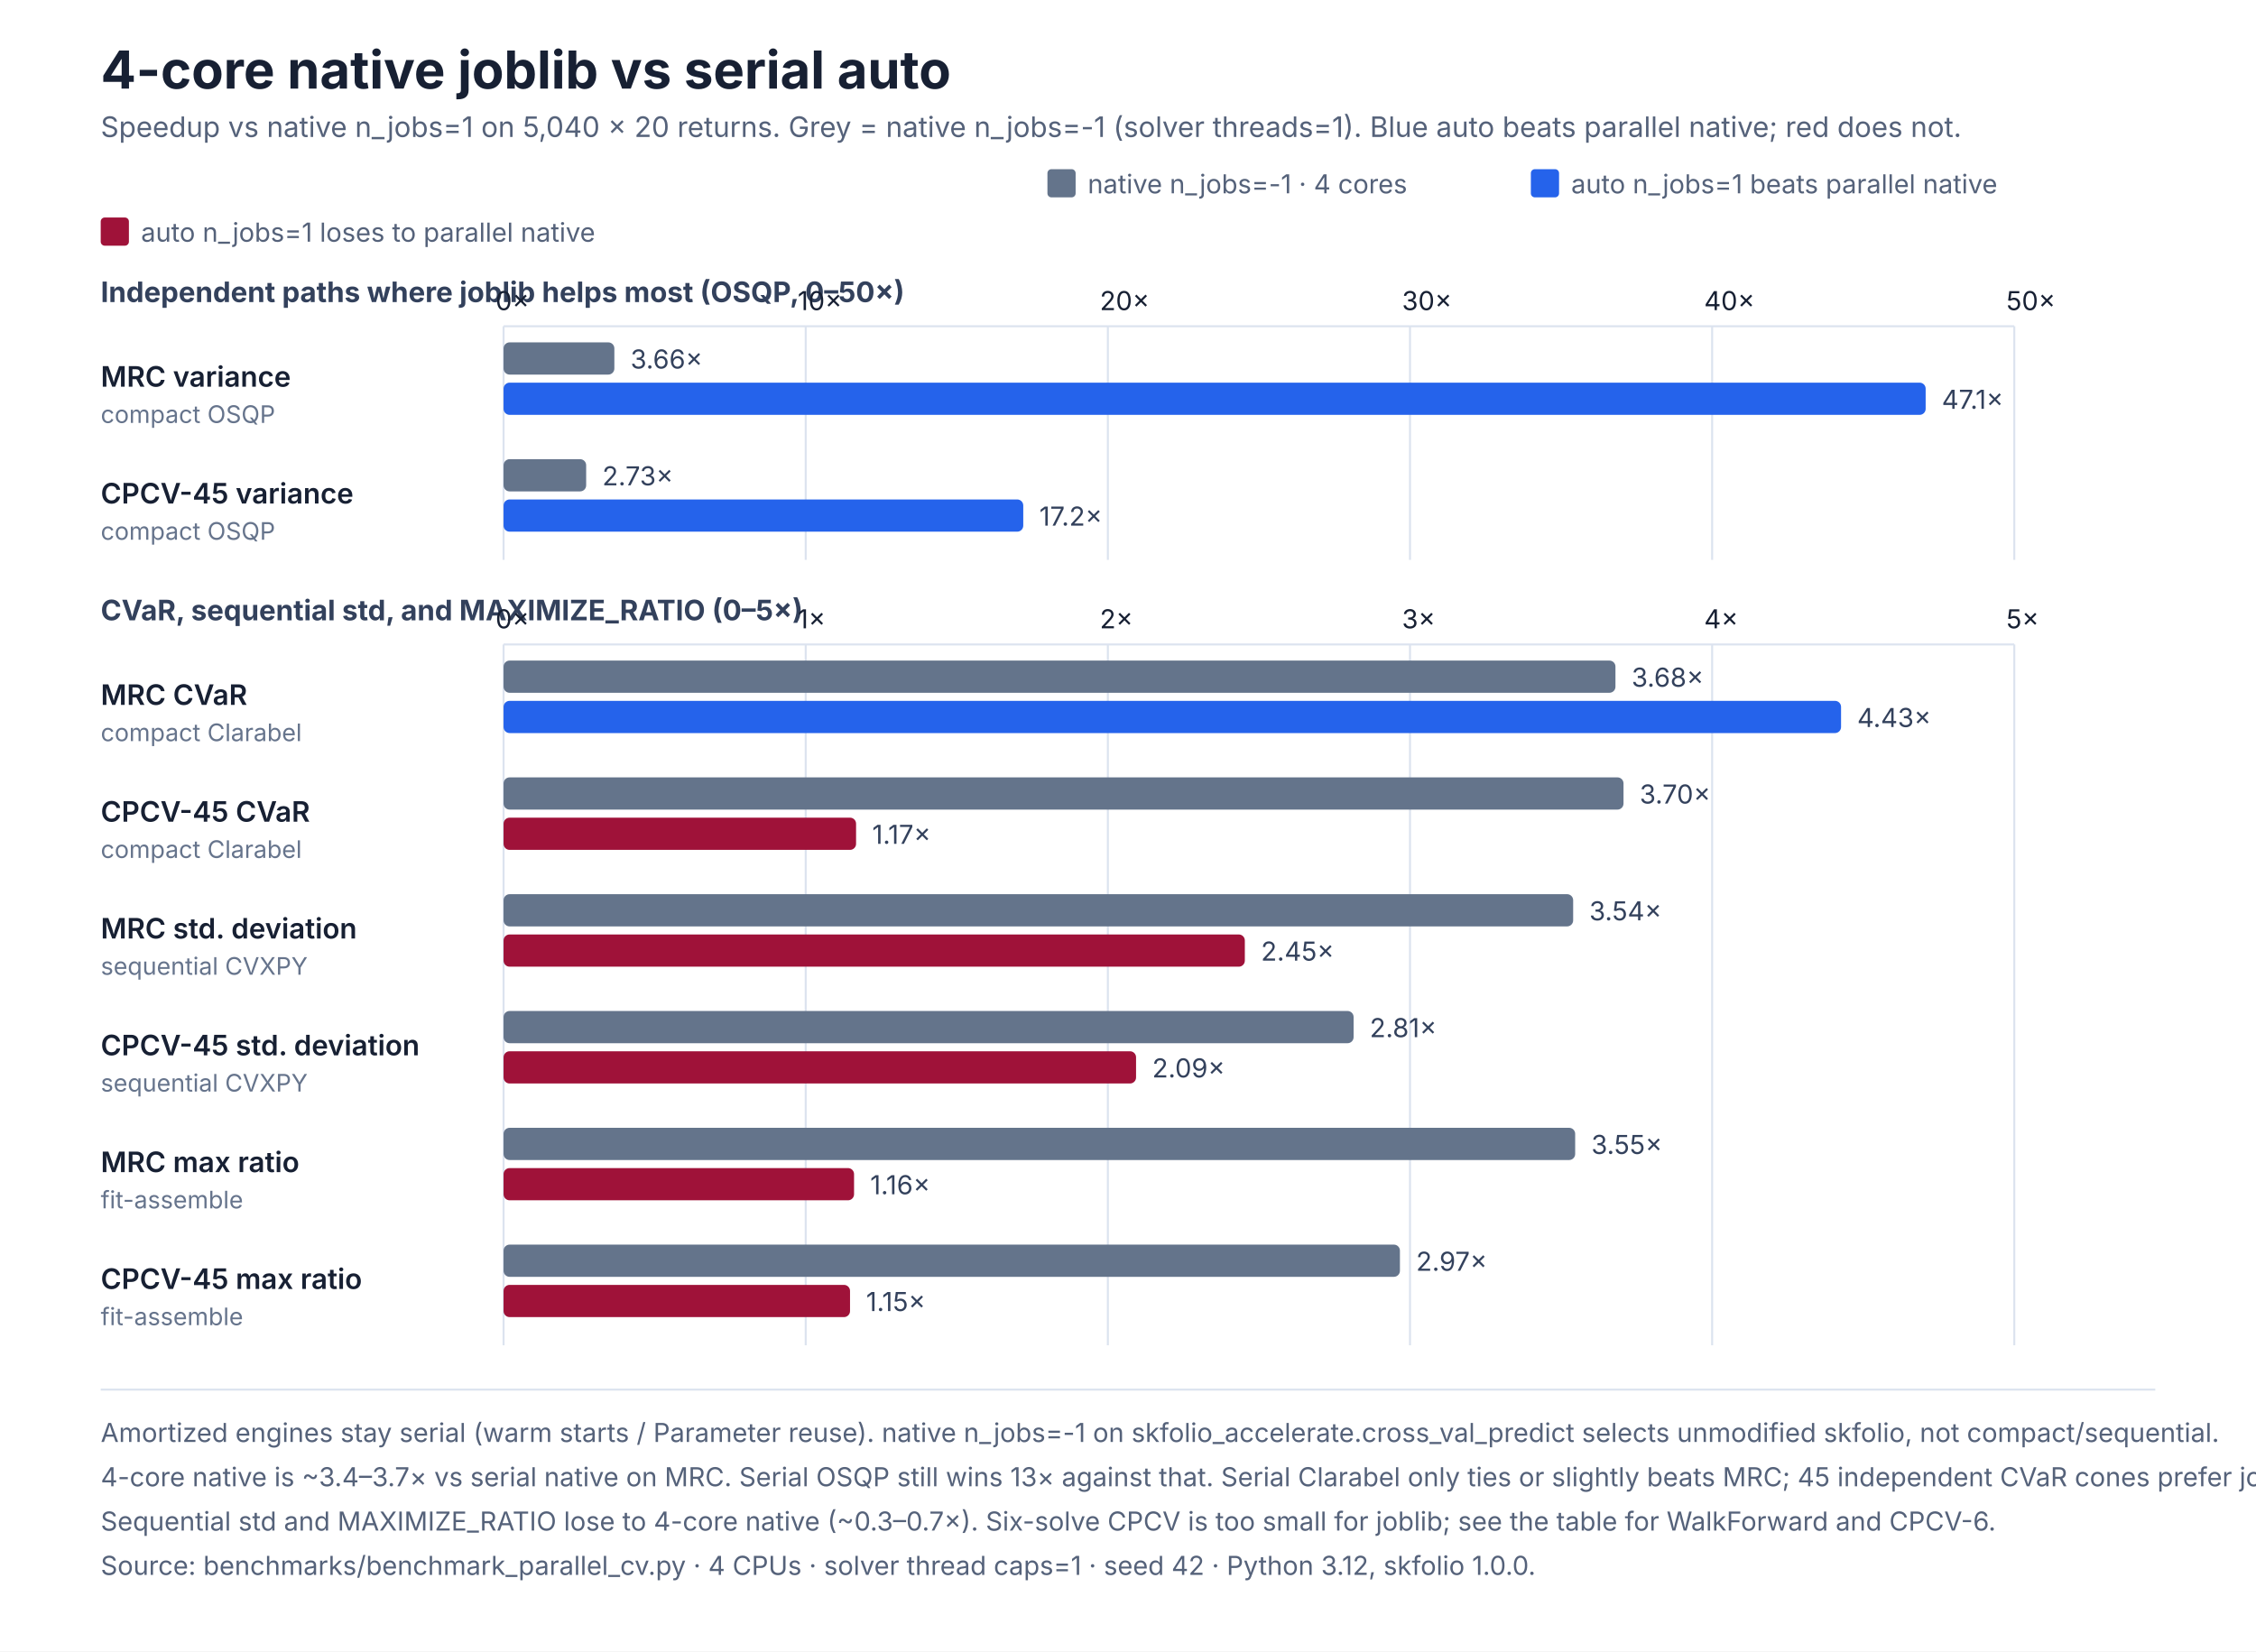
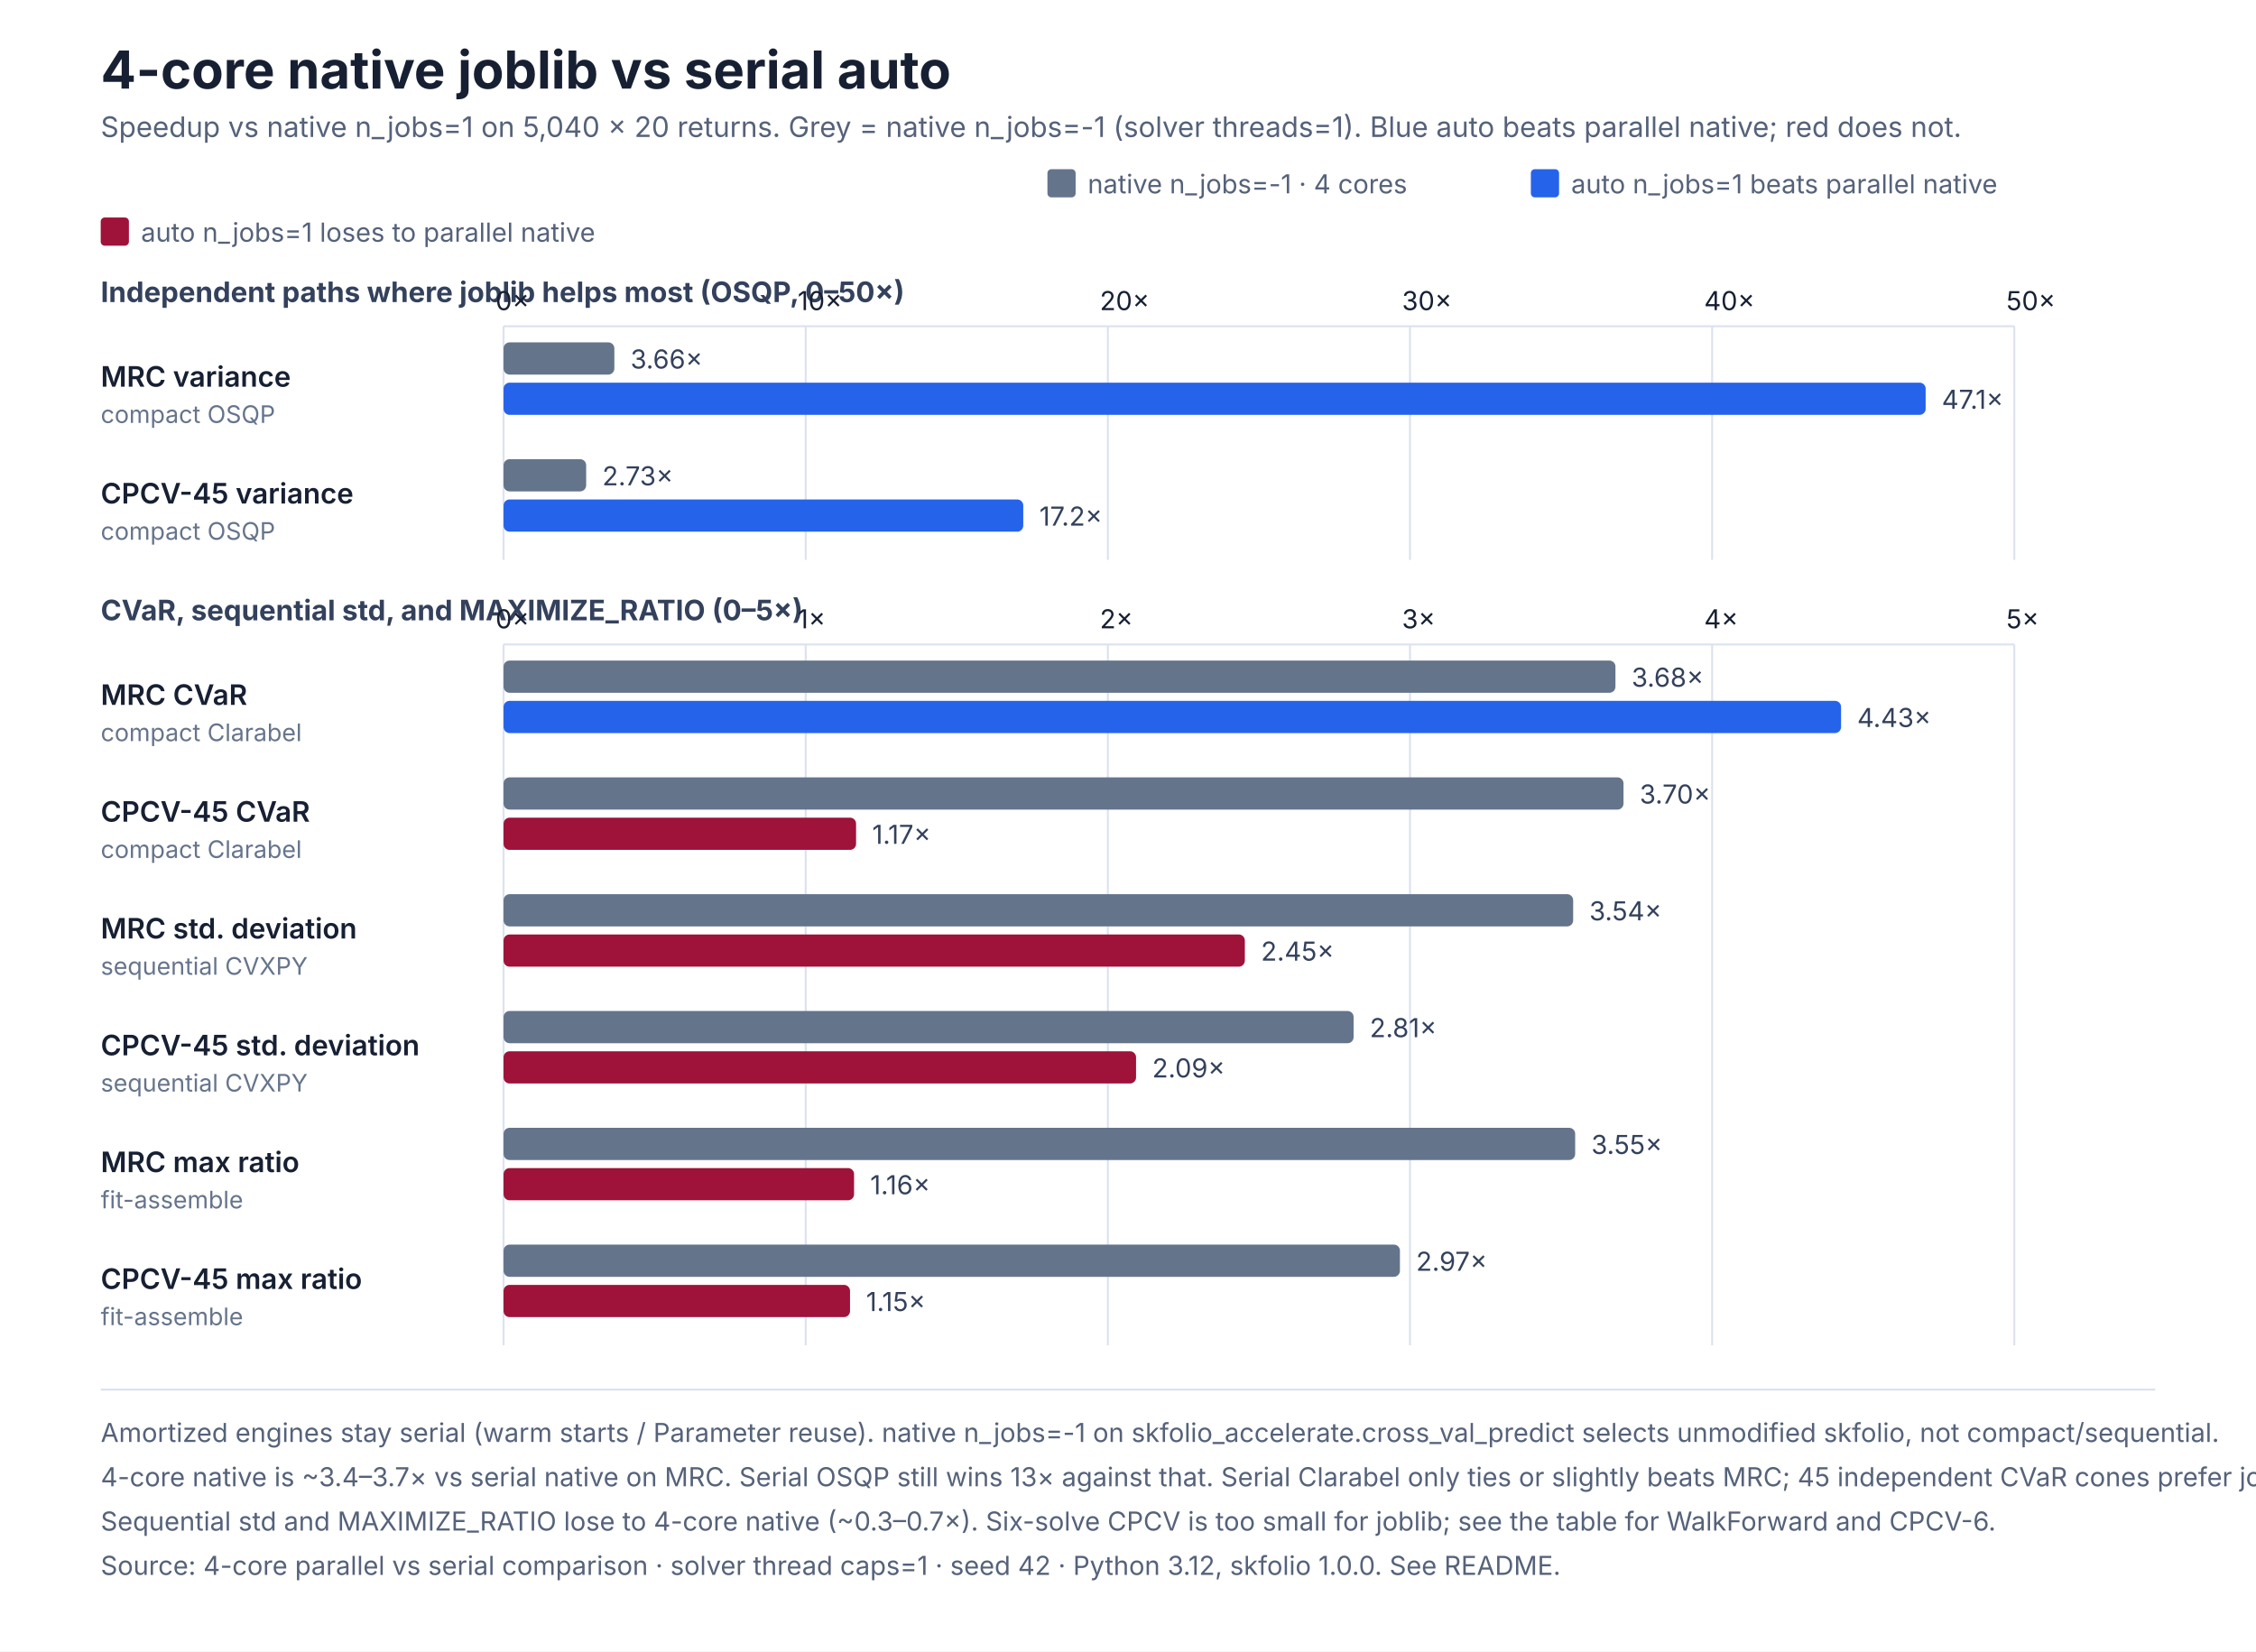
<svg xmlns="http://www.w3.org/2000/svg" width="1120" height="820" viewBox="0 0 1120 820" role="img" aria-labelledby="title desc">
  <style>
    text { font-family: system-ui, -apple-system, "Segoe UI", sans-serif; fill: #172033; }
    .title { font-size: 26px; font-weight: 700; }
    .subtitle { font-size: 14px; fill: #55627a; }
    .label { font-size: 14px; font-weight: 600; }
    .engine { font-size: 12px; fill: #66748c; }
    .value { font-size: 13px; fill: #33415c; }
    .axis { font-size: 13px; fill: #66748c; }
    .note { font-size: 13px; fill: #55627a; }
    .section { font-size: 14px; font-weight: 700; fill: #33415c; }
  </style>
  <rect width="1120" height="820" fill="#ffffff" />
  <text x="50" y="44" class="title">4-core native joblib vs serial auto</text>
  <text x="50" y="68" class="subtitle">Speedup vs native n_jobs=1 on 5,040 × 20 returns. Grey = native n_jobs=-1 (solver threads=1). Blue auto beats parallel native; red does not.</text>
  <rect x="520" y="84" width="14" height="14" rx="2" fill="#64748b" />
  <text x="540" y="96" class="note">native n_jobs=-1 · 4 cores</text>
  <rect x="760" y="84" width="14" height="14" rx="2" fill="#2563eb" />
  <text x="780" y="96" class="note">auto n_jobs=1 beats parallel native</text>
  <rect x="50" y="108" width="14" height="14" rx="2" fill="#9f1239" />
  <text x="70" y="120" class="note">auto n_jobs=1 loses to parallel native</text>
  <text x="50" y="150" class="section">Independent paths where joblib helps most (OSQP, 0–50×)</text>
  <g stroke="#dce3ef" stroke-width="1">
    <line x1="250" y1="162" x2="1000" y2="162" />
    <line x1="250" y1="162" x2="250" y2="278" />
    <line x1="400" y1="162" x2="400" y2="278" />
    <line x1="550" y1="162" x2="550" y2="278" />
    <line x1="700" y1="162" x2="700" y2="278" />
    <line x1="850" y1="162" x2="850" y2="278" />
    <line x1="1000" y1="162" x2="1000" y2="278" />
  </g>
  <g class="axis">
    <text x="246" y="154">0×</text>
    <text x="396" y="154">10×</text>
    <text x="546" y="154">20×</text>
    <text x="696" y="154">30×</text>
    <text x="846" y="154">40×</text>
    <text x="996" y="154">50×</text>
  </g>
  <g>
    <text x="50" y="192" class="label">MRC variance</text>
    <text x="50" y="210" class="engine">compact OSQP</text>
    <rect x="250" y="170" width="55" height="16" rx="3" fill="#64748b" />
    <text x="313" y="183" class="value">3.66×</text>
    <rect x="250" y="190" width="706" height="16" rx="3" fill="#2563eb" />
    <text x="964" y="203" class="value">47.1×</text>
    <text x="50" y="250" class="label">CPCV-45 variance</text>
    <text x="50" y="268" class="engine">compact OSQP</text>
    <rect x="250" y="228" width="41" height="16" rx="3" fill="#64748b" />
    <text x="299" y="241" class="value">2.73×</text>
    <rect x="250" y="248" width="258" height="16" rx="3" fill="#2563eb" />
    <text x="516" y="261" class="value">17.2×</text>
  </g>
  <text x="50" y="308" class="section">CVaR, sequential std, and MAXIMIZE_RATIO (0–5×)</text>
  <g stroke="#dce3ef" stroke-width="1">
    <line x1="250" y1="320" x2="1000" y2="320" />
    <line x1="250" y1="320" x2="250" y2="668" />
    <line x1="400" y1="320" x2="400" y2="668" />
    <line x1="550" y1="320" x2="550" y2="668" />
    <line x1="700" y1="320" x2="700" y2="668" />
    <line x1="850" y1="320" x2="850" y2="668" />
    <line x1="1000" y1="320" x2="1000" y2="668" />
  </g>
  <g class="axis">
    <text x="246" y="312">0×</text>
    <text x="396" y="312">1×</text>
    <text x="546" y="312">2×</text>
    <text x="696" y="312">3×</text>
    <text x="846" y="312">4×</text>
    <text x="996" y="312">5×</text>
  </g>
  <g>
    <text x="50" y="350" class="label">MRC CVaR</text>
    <text x="50" y="368" class="engine">compact Clarabel</text>
    <rect x="250" y="328" width="552" height="16" rx="3" fill="#64748b" />
    <text x="810" y="341" class="value">3.68×</text>
    <rect x="250" y="348" width="664" height="16" rx="3" fill="#2563eb" />
    <text x="922" y="361" class="value">4.43×</text>
    <text x="50" y="408" class="label">CPCV-45 CVaR</text>
    <text x="50" y="426" class="engine">compact Clarabel</text>
    <rect x="250" y="386" width="556" height="16" rx="3" fill="#64748b" />
    <text x="814" y="399" class="value">3.70×</text>
    <rect x="250" y="406" width="175" height="16" rx="3" fill="#9f1239" />
    <text x="433" y="419" class="value">1.17×</text>
    <text x="50" y="466" class="label">MRC std. deviation</text>
    <text x="50" y="484" class="engine">sequential CVXPY</text>
    <rect x="250" y="444" width="531" height="16" rx="3" fill="#64748b" />
    <text x="789" y="457" class="value">3.54×</text>
    <rect x="250" y="464" width="368" height="16" rx="3" fill="#9f1239" />
    <text x="626" y="477" class="value">2.45×</text>
    <text x="50" y="524" class="label">CPCV-45 std. deviation</text>
    <text x="50" y="542" class="engine">sequential CVXPY</text>
    <rect x="250" y="502" width="422" height="16" rx="3" fill="#64748b" />
    <text x="680" y="515" class="value">2.81×</text>
    <rect x="250" y="522" width="314" height="16" rx="3" fill="#9f1239" />
    <text x="572" y="535" class="value">2.09×</text>
    <text x="50" y="582" class="label">MRC max ratio</text>
    <text x="50" y="600" class="engine">fit-assemble</text>
    <rect x="250" y="560" width="532" height="16" rx="3" fill="#64748b" />
    <text x="790" y="573" class="value">3.55×</text>
    <rect x="250" y="580" width="174" height="16" rx="3" fill="#9f1239" />
    <text x="432" y="593" class="value">1.16×</text>
    <text x="50" y="640" class="label">CPCV-45 max ratio</text>
    <text x="50" y="658" class="engine">fit-assemble</text>
    <rect x="250" y="618" width="445" height="16" rx="3" fill="#64748b" />
    <text x="703" y="631" class="value">2.97×</text>
    <rect x="250" y="638" width="172" height="16" rx="3" fill="#9f1239" />
    <text x="430" y="651" class="value">1.15×</text>
  </g>
  <line x1="50" y1="690" x2="1070" y2="690" stroke="#dce3ef" />
  <text x="50" y="716" class="note">Amortized engines stay serial (warm starts / Parameter reuse). native n_jobs=-1 on skfolio_accelerate.cross_val_predict selects unmodified skfolio, not compact/sequential.</text>
  <text x="50" y="738" class="note">4-core native is ~3.4–3.7× vs serial native on MRC. Serial OSQP still wins 13× against that. Serial Clarabel only ties or slightly beats MRC; 45 independent CVaR cones prefer joblib.</text>
  <text x="50" y="760" class="note">Sequential std and MAXIMIZE_RATIO lose to 4-core native (~0.3–0.7×). Six-solve CPCV is too small for joblib; see the table for WalkForward and CPCV-6.</text>
-   <text x="50" y="782" class="note">Source: benchmarks/benchmark_parallel_cv.py · 4 CPUs · solver thread caps=1 · seed 42 · Python 3.12, skfolio 1.0.0.</text>
+   <text x="50" y="782" class="note">Source: 4-core parallel vs serial comparison · solver thread caps=1 · seed 42 · Python 3.12, skfolio 1.0.0. See README.</text>
</svg>
